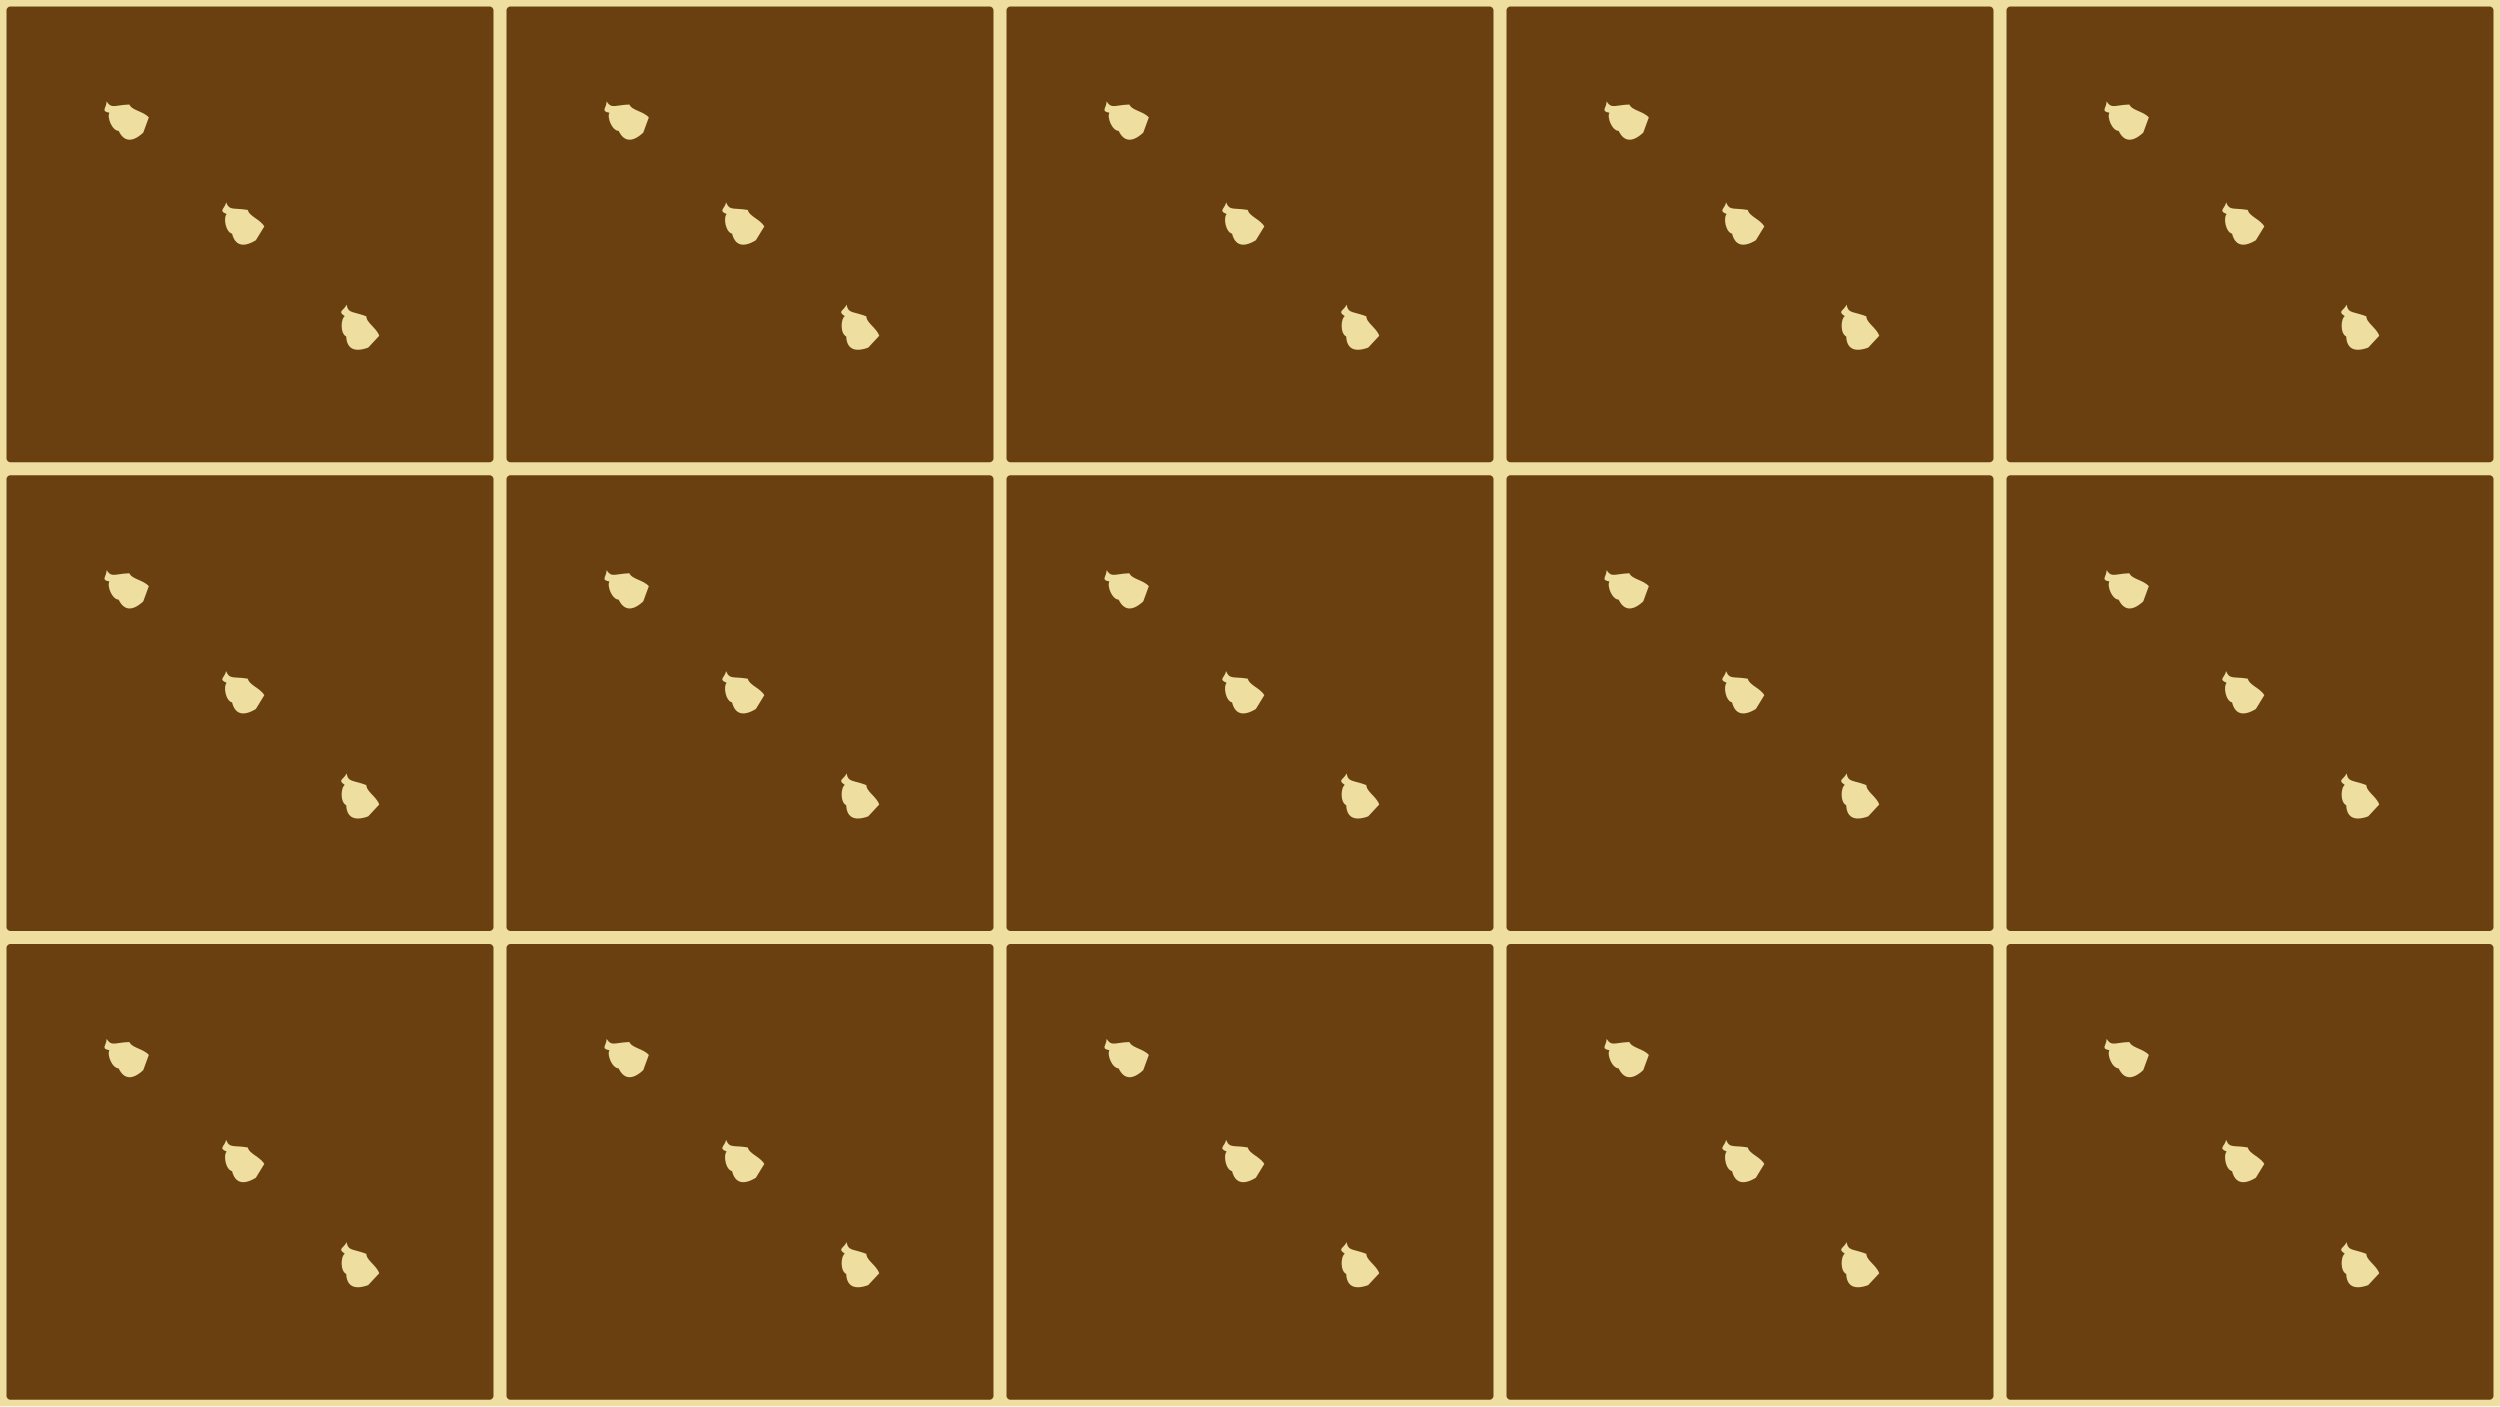
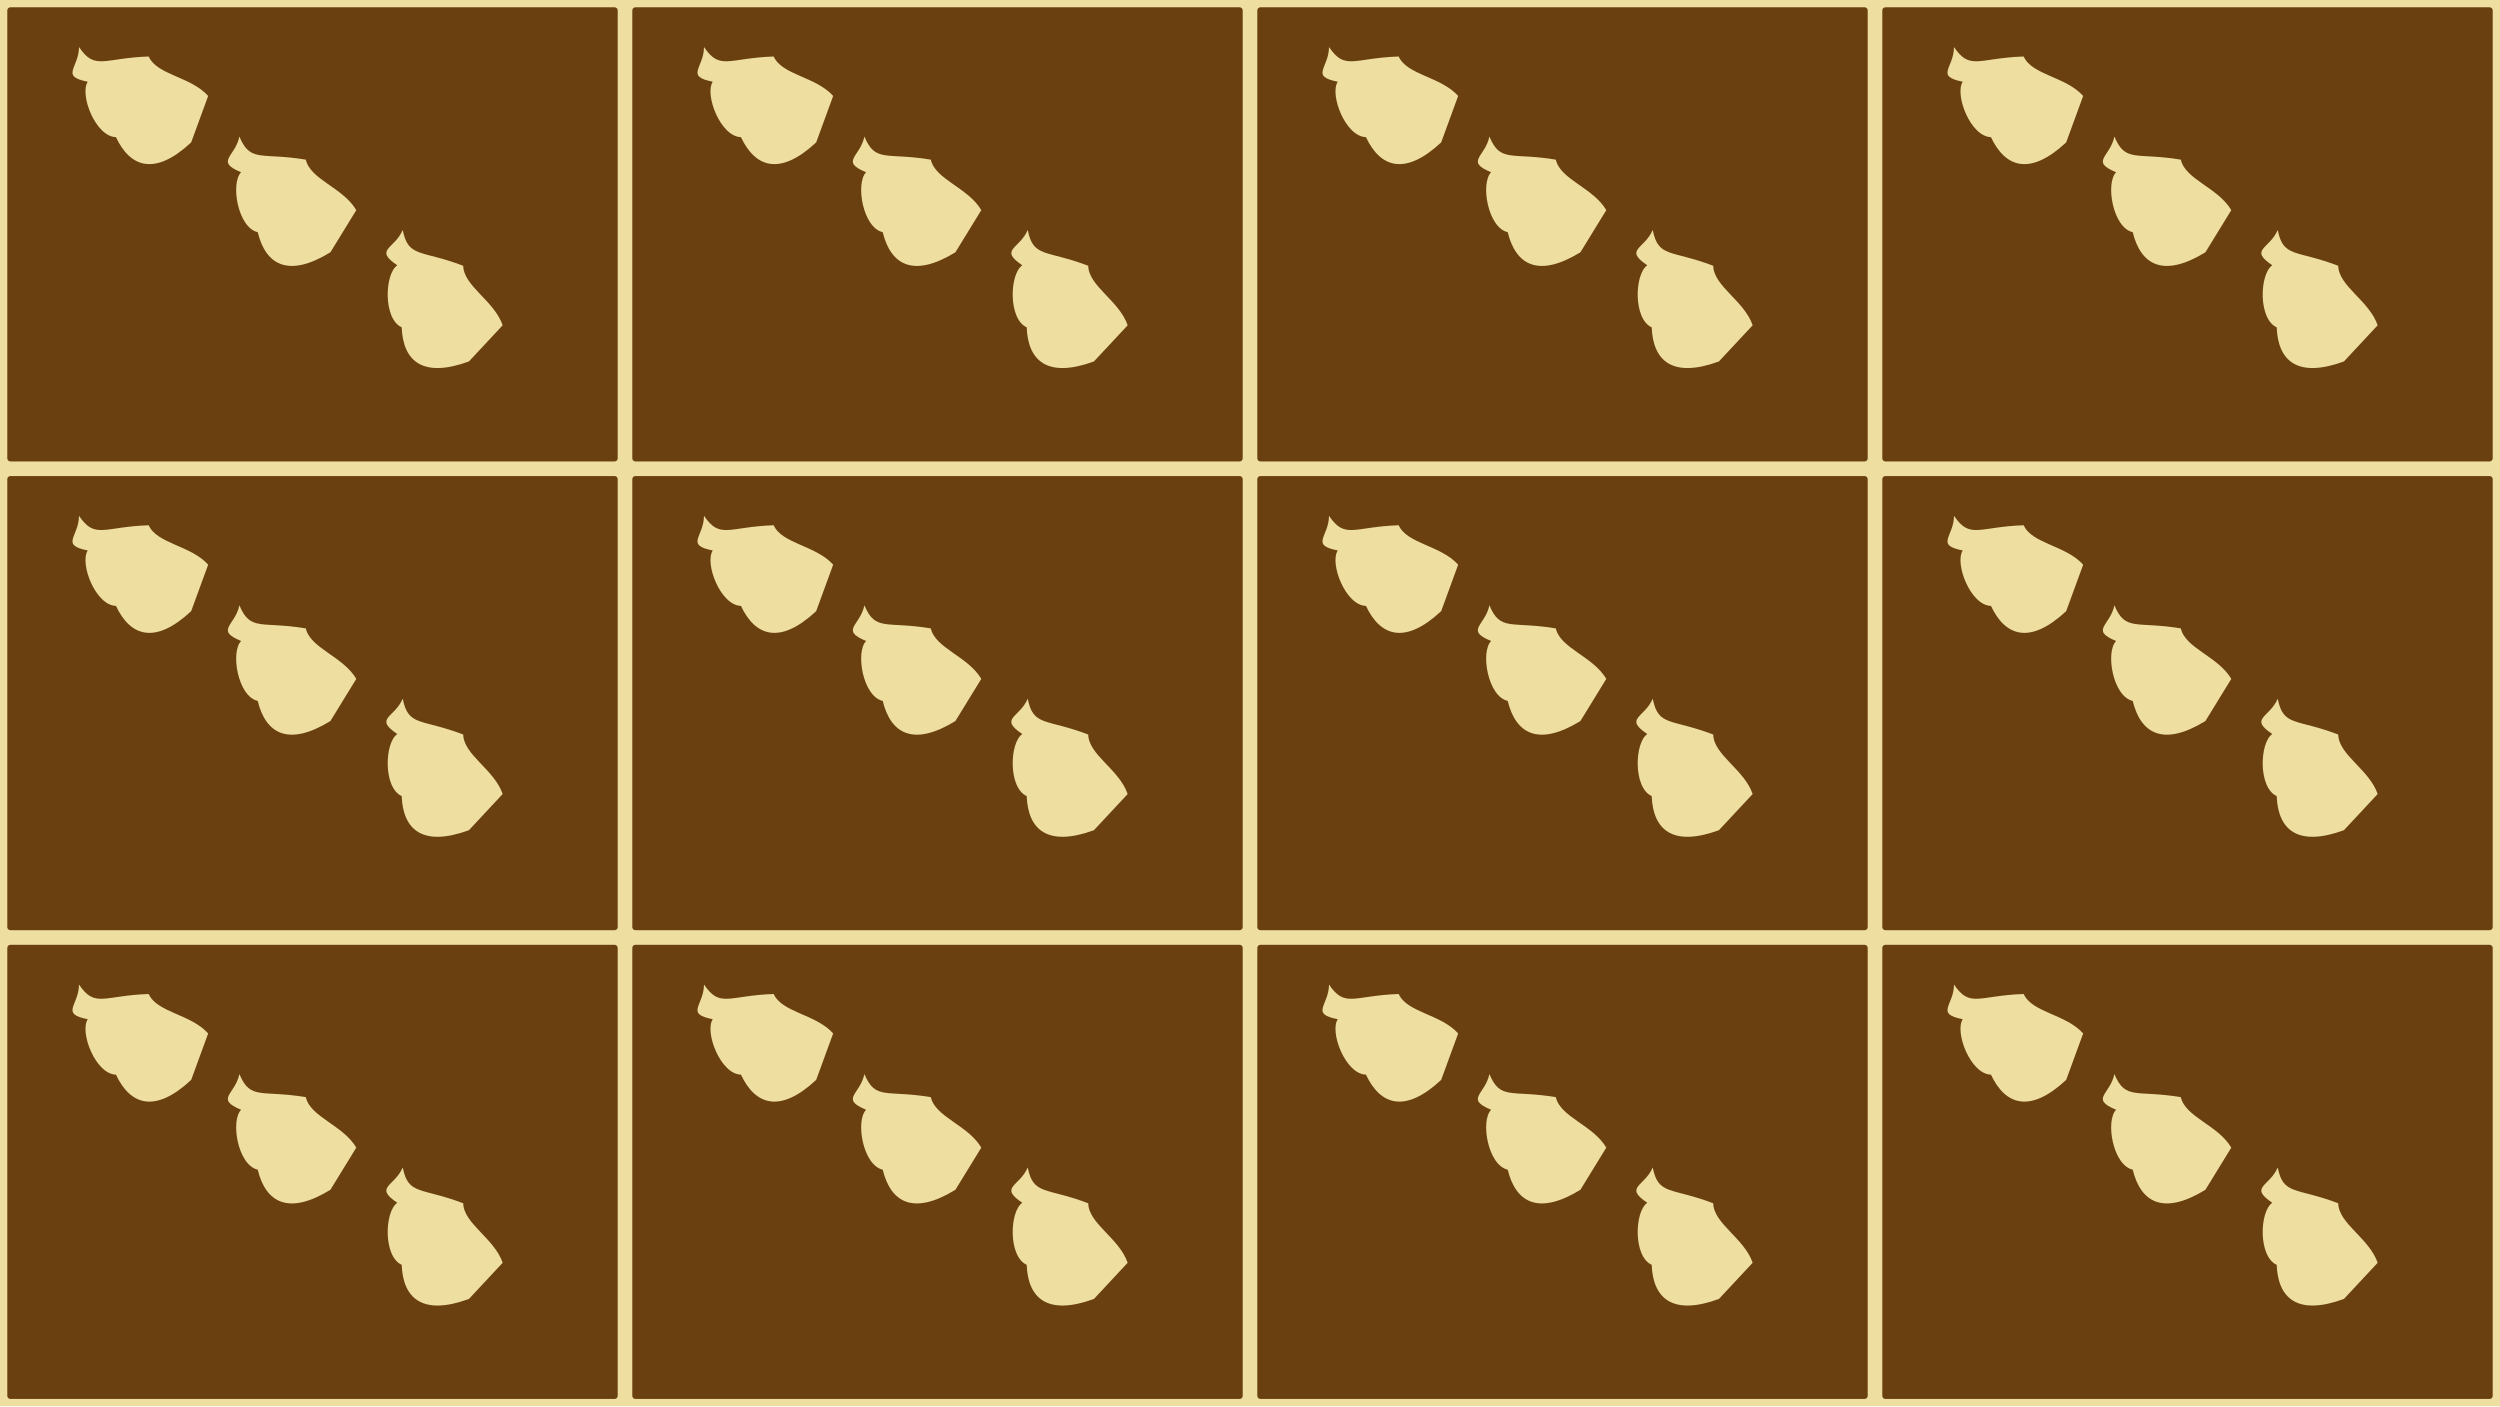
- <svg xmlns="http://www.w3.org/2000/svg" width="1920" height="1080" viewBox="0 0 1920 1080">
-   <rect width="1920" height="1080" fill="#eedea0" />
-   <rect x="5.0" y="5.0" width="374.0" height="350.0" rx="3" fill="#6a4010" />
+ <svg xmlns="http://www.w3.org/2000/svg" width="2400" height="1350" viewBox="0 0 2400 1350">
+   <rect width="2400" height="1350" fill="#eedea0" />
+   <rect x="7.0" y="7.0" width="586.0" height="436.0" rx="3" fill="#6a4010" />
  <clipPath id="cl0">
-     <rect x="5.0" y="5.0" width="374.0" height="350.0" rx="3" />
+     <rect x="7.0" y="7.0" width="586.0" height="436.0" rx="3" />
  </clipPath>
  <g clip-path="url(#cl0)">
-     <path d="M110.03,101.85 C100.95,110.32 94.74,108.18 91.14,100.52 C86.01,100.42 81.95,89.82 84.07,86.61 C77.01,85.23 81.85,83.16 81.87,77.91 C85.89,83.87 88.02,80.66 99.36,80.28 C101.46,84.96 109.91,85.29 114.30,90.18 110.03,101.85 Z" fill="#eedea0" />
-     <path d="M196.50,184.50 C185.91,190.99 180.25,187.66 178.25,179.45 C173.24,178.32 171.36,167.13 174.08,164.41 C167.44,161.65 172.59,160.59 173.65,155.44 C176.41,162.08 179.13,159.36 190.32,161.24 C191.45,166.25 199.66,168.25 202.99,173.91 196.50,184.50 Z" fill="#eedea0" />
-     <path d="M282.78,266.97 C271.11,271.23 266.23,266.84 265.90,258.39 C261.21,256.30 261.60,244.95 264.80,242.82 C258.84,238.80 264.10,238.78 266.16,233.95 C267.55,241.00 270.75,238.88 281.35,242.95 C281.46,248.08 289.11,251.67 291.25,257.88 282.78,266.97 Z" fill="#eedea0" />
+     <path d="M183.53,136.70 C148.80,169.09 125.06,160.91 111.31,131.65 C91.70,131.24 76.14,90.70 84.26,78.45 C57.28,73.16 75.77,65.26 75.84,45.16 C91.22,67.95 99.34,55.70 142.74,54.24 C150.75,72.15 183.06,73.41 199.84,92.10 183.53,136.70 Z" fill="#eedea0" />
+     <path d="M317.19,242.19 C276.72,267.04 255.07,254.30 247.41,222.89 C228.27,218.59 221.08,175.77 231.48,165.38 C206.08,154.83 225.77,150.77 229.83,131.08 C240.38,156.48 250.77,146.08 293.59,153.27 C297.89,172.41 329.30,180.07 342.04,201.72 317.19,242.19 Z" fill="#eedea0" />
+     <path d="M450.17,347.00 C405.56,363.31 386.88,346.52 385.62,314.22 C367.71,306.20 369.17,262.81 381.42,254.69 C358.63,239.31 378.73,239.24 386.63,220.75 C391.92,247.73 404.17,239.61 444.70,255.16 C445.11,274.78 474.38,288.52 482.56,312.26 450.17,347.00 Z" fill="#eedea0" />
  </g>
-   <rect x="389.0" y="5.0" width="374.0" height="350.0" rx="3" fill="#6a4010" />
+   <rect x="607.0" y="7.0" width="586.0" height="436.0" rx="3" fill="#6a4010" />
  <clipPath id="cl1">
-     <rect x="389.0" y="5.0" width="374.0" height="350.0" rx="3" />
+     <rect x="607.0" y="7.0" width="586.0" height="436.0" rx="3" />
  </clipPath>
  <g clip-path="url(#cl1)">
-     <path d="M494.03,101.85 C484.95,110.32 478.74,108.18 475.14,100.52 C470.01,100.42 465.95,89.82 468.07,86.61 C461.01,85.23 465.85,83.16 465.87,77.91 C469.89,83.87 472.02,80.66 483.36,80.28 C485.46,84.96 493.91,85.29 498.30,90.18 494.03,101.85 Z" fill="#eedea0" />
-     <path d="M580.50,184.50 C569.91,190.99 564.25,187.66 562.25,179.45 C557.24,178.32 555.36,167.13 558.08,164.41 C551.44,161.65 556.59,160.59 557.65,155.44 C560.41,162.08 563.13,159.36 574.32,161.24 C575.45,166.25 583.66,168.25 586.99,173.91 580.50,184.50 Z" fill="#eedea0" />
-     <path d="M666.78,266.97 C655.11,271.23 650.23,266.84 649.90,258.39 C645.21,256.30 645.60,244.95 648.80,242.82 C642.84,238.80 648.10,238.78 650.16,233.95 C651.55,241.00 654.75,238.88 665.35,242.95 C665.46,248.08 673.11,251.67 675.25,257.88 666.78,266.97 Z" fill="#eedea0" />
+     <path d="M783.53,136.70 C748.80,169.09 725.06,160.91 711.31,131.65 C691.70,131.24 676.14,90.70 684.26,78.45 C657.28,73.16 675.77,65.26 675.84,45.16 C691.22,67.95 699.34,55.70 742.74,54.24 C750.75,72.15 783.06,73.41 799.84,92.10 783.53,136.70 Z" fill="#eedea0" />
+     <path d="M917.19,242.19 C876.72,267.04 855.07,254.30 847.41,222.89 C828.27,218.59 821.08,175.77 831.48,165.38 C806.08,154.83 825.77,150.77 829.83,131.08 C840.38,156.48 850.77,146.08 893.59,153.27 C897.89,172.41 929.30,180.07 942.04,201.72 917.19,242.19 Z" fill="#eedea0" />
+     <path d="M1050.17,347.00 C1005.56,363.31 986.88,346.52 985.62,314.22 C967.71,306.20 969.17,262.81 981.42,254.69 C958.63,239.31 978.73,239.24 986.63,220.75 C991.92,247.73 1004.17,239.61 1044.70,255.16 C1045.11,274.78 1074.38,288.52 1082.56,312.26 1050.17,347.00 Z" fill="#eedea0" />
  </g>
-   <rect x="773.0" y="5.0" width="374.0" height="350.0" rx="3" fill="#6a4010" />
+   <rect x="1207.0" y="7.0" width="586.0" height="436.0" rx="3" fill="#6a4010" />
  <clipPath id="cl2">
-     <rect x="773.0" y="5.0" width="374.0" height="350.0" rx="3" />
+     <rect x="1207.0" y="7.0" width="586.0" height="436.0" rx="3" />
  </clipPath>
  <g clip-path="url(#cl2)">
-     <path d="M878.03,101.85 C868.95,110.32 862.74,108.18 859.14,100.52 C854.01,100.42 849.95,89.82 852.07,86.61 C845.01,85.23 849.85,83.16 849.87,77.91 C853.89,83.87 856.02,80.66 867.36,80.28 C869.46,84.96 877.91,85.29 882.30,90.18 878.03,101.85 Z" fill="#eedea0" />
-     <path d="M964.50,184.50 C953.91,190.99 948.25,187.66 946.25,179.45 C941.24,178.32 939.36,167.13 942.08,164.41 C935.44,161.65 940.59,160.59 941.65,155.44 C944.41,162.08 947.13,159.36 958.32,161.24 C959.45,166.25 967.66,168.25 970.99,173.91 964.50,184.50 Z" fill="#eedea0" />
-     <path d="M1050.78,266.97 C1039.11,271.23 1034.23,266.84 1033.90,258.39 C1029.21,256.30 1029.60,244.95 1032.80,242.82 C1026.84,238.80 1032.10,238.78 1034.16,233.95 C1035.55,241.00 1038.75,238.88 1049.35,242.95 C1049.46,248.08 1057.11,251.67 1059.25,257.88 1050.78,266.97 Z" fill="#eedea0" />
+     <path d="M1383.53,136.70 C1348.80,169.09 1325.06,160.91 1311.31,131.65 C1291.70,131.24 1276.14,90.70 1284.26,78.45 C1257.28,73.16 1275.77,65.26 1275.84,45.16 C1291.22,67.95 1299.34,55.70 1342.74,54.24 C1350.75,72.15 1383.06,73.41 1399.84,92.10 1383.53,136.70 Z" fill="#eedea0" />
+     <path d="M1517.19,242.19 C1476.72,267.04 1455.07,254.30 1447.41,222.89 C1428.27,218.59 1421.08,175.77 1431.48,165.38 C1406.08,154.83 1425.77,150.77 1429.83,131.08 C1440.38,156.48 1450.77,146.08 1493.59,153.27 C1497.89,172.41 1529.30,180.07 1542.04,201.72 1517.19,242.19 Z" fill="#eedea0" />
+     <path d="M1650.17,347.00 C1605.56,363.31 1586.88,346.52 1585.62,314.22 C1567.71,306.20 1569.17,262.81 1581.42,254.69 C1558.63,239.31 1578.73,239.24 1586.63,220.75 C1591.92,247.73 1604.17,239.61 1644.70,255.16 C1645.11,274.78 1674.38,288.52 1682.56,312.26 1650.17,347.00 Z" fill="#eedea0" />
  </g>
-   <rect x="1157.0" y="5.0" width="374.0" height="350.0" rx="3" fill="#6a4010" />
+   <rect x="1807.0" y="7.0" width="586.0" height="436.0" rx="3" fill="#6a4010" />
  <clipPath id="cl3">
-     <rect x="1157.0" y="5.0" width="374.0" height="350.0" rx="3" />
+     <rect x="1807.0" y="7.0" width="586.0" height="436.0" rx="3" />
  </clipPath>
  <g clip-path="url(#cl3)">
-     <path d="M1262.03,101.85 C1252.95,110.32 1246.74,108.18 1243.14,100.52 C1238.01,100.42 1233.95,89.82 1236.07,86.61 C1229.01,85.23 1233.85,83.16 1233.87,77.91 C1237.89,83.87 1240.02,80.66 1251.36,80.28 C1253.46,84.96 1261.91,85.29 1266.30,90.18 1262.03,101.85 Z" fill="#eedea0" />
-     <path d="M1348.50,184.50 C1337.91,190.99 1332.25,187.66 1330.25,179.45 C1325.24,178.32 1323.36,167.13 1326.08,164.41 C1319.44,161.65 1324.59,160.59 1325.65,155.44 C1328.41,162.08 1331.13,159.36 1342.32,161.24 C1343.45,166.25 1351.66,168.25 1354.99,173.91 1348.50,184.50 Z" fill="#eedea0" />
-     <path d="M1434.78,266.97 C1423.11,271.23 1418.23,266.84 1417.90,258.39 C1413.21,256.30 1413.60,244.95 1416.80,242.82 C1410.84,238.80 1416.10,238.78 1418.16,233.95 C1419.55,241.00 1422.75,238.88 1433.35,242.95 C1433.46,248.08 1441.11,251.67 1443.25,257.88 1434.78,266.97 Z" fill="#eedea0" />
+     <path d="M1983.53,136.70 C1948.80,169.09 1925.06,160.91 1911.31,131.65 C1891.70,131.24 1876.14,90.70 1884.26,78.45 C1857.28,73.16 1875.77,65.26 1875.84,45.16 C1891.22,67.95 1899.34,55.70 1942.74,54.24 C1950.75,72.15 1983.06,73.41 1999.84,92.10 1983.53,136.70 Z" fill="#eedea0" />
+     <path d="M2117.19,242.19 C2076.72,267.04 2055.07,254.30 2047.41,222.89 C2028.27,218.59 2021.08,175.77 2031.48,165.38 C2006.08,154.83 2025.77,150.77 2029.83,131.08 C2040.38,156.48 2050.77,146.08 2093.59,153.27 C2097.89,172.41 2129.30,180.07 2142.04,201.72 2117.19,242.19 Z" fill="#eedea0" />
+     <path d="M2250.17,347.00 C2205.56,363.31 2186.88,346.52 2185.62,314.22 C2167.71,306.20 2169.17,262.81 2181.42,254.69 C2158.63,239.31 2178.73,239.24 2186.63,220.75 C2191.92,247.73 2204.17,239.61 2244.70,255.16 C2245.11,274.78 2274.38,288.52 2282.56,312.26 2250.17,347.00 Z" fill="#eedea0" />
  </g>
-   <rect x="1541.0" y="5.0" width="374.0" height="350.0" rx="3" fill="#6a4010" />
+   <rect x="7.0" y="457.0" width="586.0" height="436.0" rx="3" fill="#6a4010" />
  <clipPath id="cl4">
-     <rect x="1541.0" y="5.0" width="374.0" height="350.0" rx="3" />
+     <rect x="7.0" y="457.0" width="586.0" height="436.0" rx="3" />
  </clipPath>
  <g clip-path="url(#cl4)">
-     <path d="M1646.03,101.85 C1636.95,110.32 1630.74,108.18 1627.14,100.52 C1622.01,100.42 1617.95,89.82 1620.07,86.61 C1613.01,85.23 1617.85,83.16 1617.87,77.91 C1621.89,83.87 1624.02,80.66 1635.36,80.28 C1637.46,84.96 1645.91,85.29 1650.30,90.18 1646.03,101.85 Z" fill="#eedea0" />
-     <path d="M1732.50,184.50 C1721.91,190.99 1716.25,187.66 1714.25,179.45 C1709.24,178.32 1707.36,167.13 1710.08,164.41 C1703.44,161.65 1708.59,160.59 1709.65,155.44 C1712.41,162.08 1715.13,159.36 1726.32,161.24 C1727.45,166.25 1735.66,168.25 1738.99,173.91 1732.50,184.50 Z" fill="#eedea0" />
-     <path d="M1818.78,266.97 C1807.11,271.23 1802.23,266.84 1801.90,258.39 C1797.21,256.30 1797.60,244.95 1800.80,242.82 C1794.84,238.80 1800.10,238.78 1802.16,233.95 C1803.55,241.00 1806.75,238.88 1817.35,242.95 C1817.46,248.08 1825.11,251.67 1827.25,257.88 1818.78,266.97 Z" fill="#eedea0" />
+     <path d="M183.53,586.70 C148.80,619.09 125.06,610.91 111.31,581.65 C91.70,581.24 76.14,540.70 84.26,528.45 C57.28,523.16 75.77,515.26 75.84,495.16 C91.22,517.95 99.34,505.70 142.74,504.24 C150.75,522.15 183.06,523.41 199.84,542.10 183.53,586.70 Z" fill="#eedea0" />
+     <path d="M317.19,692.19 C276.72,717.04 255.07,704.30 247.41,672.89 C228.27,668.59 221.08,625.77 231.48,615.38 C206.08,604.83 225.77,600.77 229.83,581.08 C240.38,606.48 250.77,596.08 293.59,603.27 C297.89,622.41 329.30,630.07 342.04,651.72 317.19,692.19 Z" fill="#eedea0" />
+     <path d="M450.17,797.00 C405.56,813.31 386.88,796.52 385.62,764.22 C367.71,756.20 369.17,712.81 381.42,704.69 C358.63,689.31 378.73,689.24 386.63,670.75 C391.92,697.73 404.17,689.61 444.70,705.16 C445.11,724.78 474.38,738.52 482.56,762.26 450.17,797.00 Z" fill="#eedea0" />
  </g>
-   <rect x="5.0" y="365.0" width="374.0" height="350.0" rx="3" fill="#6a4010" />
+   <rect x="607.0" y="457.0" width="586.0" height="436.0" rx="3" fill="#6a4010" />
  <clipPath id="cl5">
-     <rect x="5.0" y="365.0" width="374.0" height="350.0" rx="3" />
+     <rect x="607.0" y="457.0" width="586.0" height="436.0" rx="3" />
  </clipPath>
  <g clip-path="url(#cl5)">
-     <path d="M110.03,461.85 C100.95,470.32 94.74,468.18 91.14,460.52 C86.01,460.42 81.95,449.82 84.07,446.61 C77.01,445.23 81.85,443.16 81.87,437.91 C85.89,443.87 88.02,440.66 99.36,440.28 C101.46,444.96 109.91,445.29 114.30,450.18 110.03,461.85 Z" fill="#eedea0" />
-     <path d="M196.50,544.50 C185.91,550.99 180.25,547.66 178.25,539.45 C173.24,538.32 171.36,527.13 174.08,524.41 C167.44,521.65 172.59,520.59 173.65,515.44 C176.41,522.08 179.13,519.36 190.32,521.24 C191.45,526.25 199.66,528.25 202.99,533.91 196.50,544.50 Z" fill="#eedea0" />
-     <path d="M282.78,626.97 C271.11,631.23 266.23,626.84 265.90,618.39 C261.21,616.30 261.60,604.95 264.80,602.82 C258.84,598.80 264.10,598.78 266.16,593.95 C267.55,601.00 270.75,598.88 281.35,602.95 C281.46,608.08 289.11,611.67 291.25,617.88 282.78,626.97 Z" fill="#eedea0" />
+     <path d="M783.53,586.70 C748.80,619.09 725.06,610.91 711.31,581.65 C691.70,581.24 676.14,540.70 684.26,528.45 C657.28,523.16 675.77,515.26 675.84,495.16 C691.22,517.95 699.34,505.70 742.74,504.24 C750.75,522.15 783.06,523.41 799.84,542.10 783.53,586.70 Z" fill="#eedea0" />
+     <path d="M917.19,692.19 C876.72,717.04 855.07,704.30 847.41,672.89 C828.27,668.59 821.08,625.77 831.48,615.38 C806.08,604.83 825.77,600.77 829.83,581.08 C840.38,606.48 850.77,596.08 893.59,603.27 C897.89,622.41 929.30,630.07 942.04,651.72 917.19,692.19 Z" fill="#eedea0" />
+     <path d="M1050.17,797.00 C1005.56,813.31 986.88,796.52 985.62,764.22 C967.71,756.20 969.17,712.81 981.42,704.69 C958.63,689.31 978.73,689.24 986.63,670.75 C991.92,697.73 1004.17,689.61 1044.70,705.16 C1045.11,724.78 1074.38,738.52 1082.56,762.26 1050.17,797.00 Z" fill="#eedea0" />
  </g>
-   <rect x="389.0" y="365.0" width="374.0" height="350.0" rx="3" fill="#6a4010" />
+   <rect x="1207.0" y="457.0" width="586.0" height="436.0" rx="3" fill="#6a4010" />
  <clipPath id="cl6">
-     <rect x="389.0" y="365.0" width="374.0" height="350.0" rx="3" />
+     <rect x="1207.0" y="457.0" width="586.0" height="436.0" rx="3" />
  </clipPath>
  <g clip-path="url(#cl6)">
-     <path d="M494.03,461.85 C484.95,470.32 478.74,468.18 475.14,460.52 C470.01,460.42 465.95,449.82 468.07,446.61 C461.01,445.23 465.85,443.16 465.87,437.91 C469.89,443.87 472.02,440.66 483.36,440.28 C485.46,444.96 493.91,445.29 498.30,450.18 494.03,461.85 Z" fill="#eedea0" />
-     <path d="M580.50,544.50 C569.91,550.99 564.25,547.66 562.25,539.45 C557.24,538.32 555.36,527.13 558.08,524.41 C551.44,521.65 556.59,520.59 557.65,515.44 C560.41,522.08 563.13,519.36 574.32,521.24 C575.45,526.25 583.66,528.25 586.99,533.91 580.50,544.50 Z" fill="#eedea0" />
-     <path d="M666.78,626.97 C655.11,631.23 650.23,626.84 649.90,618.39 C645.21,616.30 645.60,604.95 648.80,602.82 C642.84,598.80 648.10,598.78 650.16,593.95 C651.55,601.00 654.75,598.88 665.35,602.95 C665.46,608.08 673.11,611.67 675.25,617.88 666.78,626.97 Z" fill="#eedea0" />
+     <path d="M1383.53,586.70 C1348.80,619.09 1325.06,610.91 1311.31,581.65 C1291.70,581.24 1276.14,540.70 1284.26,528.45 C1257.28,523.16 1275.77,515.26 1275.84,495.16 C1291.22,517.95 1299.34,505.70 1342.74,504.24 C1350.75,522.15 1383.06,523.41 1399.84,542.10 1383.53,586.70 Z" fill="#eedea0" />
+     <path d="M1517.19,692.19 C1476.72,717.04 1455.07,704.30 1447.41,672.89 C1428.27,668.59 1421.08,625.77 1431.48,615.38 C1406.08,604.83 1425.77,600.77 1429.83,581.08 C1440.38,606.48 1450.77,596.08 1493.59,603.27 C1497.89,622.41 1529.30,630.07 1542.04,651.72 1517.19,692.19 Z" fill="#eedea0" />
+     <path d="M1650.17,797.00 C1605.56,813.31 1586.88,796.52 1585.62,764.22 C1567.71,756.20 1569.17,712.81 1581.42,704.69 C1558.63,689.31 1578.73,689.24 1586.63,670.75 C1591.92,697.73 1604.17,689.61 1644.70,705.16 C1645.11,724.78 1674.38,738.52 1682.56,762.26 1650.17,797.00 Z" fill="#eedea0" />
  </g>
-   <rect x="773.0" y="365.0" width="374.0" height="350.0" rx="3" fill="#6a4010" />
+   <rect x="1807.0" y="457.0" width="586.0" height="436.0" rx="3" fill="#6a4010" />
  <clipPath id="cl7">
-     <rect x="773.0" y="365.0" width="374.0" height="350.0" rx="3" />
+     <rect x="1807.0" y="457.0" width="586.0" height="436.0" rx="3" />
  </clipPath>
  <g clip-path="url(#cl7)">
-     <path d="M878.03,461.85 C868.95,470.32 862.74,468.18 859.14,460.52 C854.01,460.42 849.95,449.82 852.07,446.61 C845.01,445.23 849.85,443.16 849.87,437.91 C853.89,443.87 856.02,440.66 867.36,440.28 C869.46,444.96 877.91,445.29 882.30,450.18 878.03,461.85 Z" fill="#eedea0" />
-     <path d="M964.50,544.50 C953.91,550.99 948.25,547.66 946.25,539.45 C941.24,538.32 939.36,527.13 942.08,524.41 C935.44,521.65 940.59,520.59 941.65,515.44 C944.41,522.08 947.13,519.36 958.32,521.24 C959.45,526.25 967.66,528.25 970.99,533.91 964.50,544.50 Z" fill="#eedea0" />
-     <path d="M1050.78,626.97 C1039.11,631.23 1034.23,626.84 1033.90,618.39 C1029.21,616.30 1029.60,604.95 1032.80,602.82 C1026.84,598.80 1032.10,598.78 1034.16,593.95 C1035.55,601.00 1038.75,598.88 1049.35,602.95 C1049.46,608.08 1057.11,611.67 1059.25,617.88 1050.78,626.97 Z" fill="#eedea0" />
+     <path d="M1983.53,586.70 C1948.80,619.09 1925.06,610.91 1911.31,581.65 C1891.70,581.24 1876.14,540.70 1884.26,528.45 C1857.28,523.16 1875.77,515.26 1875.84,495.16 C1891.22,517.95 1899.34,505.70 1942.74,504.24 C1950.75,522.15 1983.06,523.41 1999.84,542.10 1983.53,586.70 Z" fill="#eedea0" />
+     <path d="M2117.19,692.19 C2076.72,717.04 2055.07,704.30 2047.41,672.89 C2028.27,668.59 2021.08,625.77 2031.48,615.38 C2006.08,604.83 2025.77,600.77 2029.83,581.08 C2040.38,606.48 2050.77,596.08 2093.59,603.27 C2097.89,622.41 2129.30,630.07 2142.04,651.72 2117.19,692.19 Z" fill="#eedea0" />
+     <path d="M2250.17,797.00 C2205.56,813.31 2186.88,796.52 2185.62,764.22 C2167.71,756.20 2169.17,712.81 2181.42,704.69 C2158.63,689.31 2178.73,689.24 2186.63,670.75 C2191.92,697.73 2204.17,689.61 2244.70,705.16 C2245.11,724.78 2274.38,738.52 2282.56,762.26 2250.17,797.00 Z" fill="#eedea0" />
  </g>
-   <rect x="1157.0" y="365.0" width="374.0" height="350.0" rx="3" fill="#6a4010" />
+   <rect x="7.0" y="907.0" width="586.0" height="436.0" rx="3" fill="#6a4010" />
  <clipPath id="cl8">
-     <rect x="1157.0" y="365.0" width="374.0" height="350.0" rx="3" />
+     <rect x="7.0" y="907.0" width="586.0" height="436.0" rx="3" />
  </clipPath>
  <g clip-path="url(#cl8)">
-     <path d="M1262.03,461.85 C1252.95,470.32 1246.74,468.18 1243.14,460.52 C1238.01,460.42 1233.95,449.82 1236.07,446.61 C1229.01,445.23 1233.85,443.16 1233.87,437.91 C1237.89,443.87 1240.02,440.66 1251.36,440.28 C1253.46,444.96 1261.91,445.29 1266.30,450.18 1262.03,461.85 Z" fill="#eedea0" />
-     <path d="M1348.50,544.50 C1337.91,550.99 1332.25,547.66 1330.25,539.45 C1325.24,538.32 1323.36,527.13 1326.08,524.41 C1319.44,521.65 1324.59,520.59 1325.65,515.44 C1328.41,522.08 1331.13,519.36 1342.32,521.24 C1343.45,526.25 1351.66,528.25 1354.99,533.91 1348.50,544.50 Z" fill="#eedea0" />
-     <path d="M1434.78,626.97 C1423.11,631.23 1418.23,626.84 1417.90,618.39 C1413.21,616.30 1413.60,604.95 1416.80,602.82 C1410.84,598.80 1416.10,598.78 1418.16,593.95 C1419.55,601.00 1422.75,598.88 1433.35,602.95 C1433.46,608.08 1441.11,611.67 1443.25,617.88 1434.78,626.97 Z" fill="#eedea0" />
+     <path d="M183.53,1036.70 C148.80,1069.09 125.06,1060.91 111.31,1031.65 C91.70,1031.24 76.14,990.70 84.26,978.45 C57.28,973.16 75.77,965.26 75.84,945.16 C91.22,967.95 99.34,955.70 142.74,954.24 C150.75,972.15 183.06,973.41 199.84,992.10 183.53,1036.70 Z" fill="#eedea0" />
+     <path d="M317.19,1142.19 C276.72,1167.04 255.07,1154.30 247.41,1122.89 C228.27,1118.59 221.08,1075.77 231.48,1065.38 C206.08,1054.83 225.77,1050.77 229.83,1031.08 C240.38,1056.48 250.77,1046.08 293.59,1053.27 C297.89,1072.41 329.30,1080.07 342.04,1101.72 317.19,1142.19 Z" fill="#eedea0" />
+     <path d="M450.17,1247.00 C405.56,1263.31 386.88,1246.52 385.62,1214.22 C367.71,1206.20 369.17,1162.81 381.42,1154.69 C358.63,1139.31 378.73,1139.24 386.63,1120.75 C391.92,1147.73 404.17,1139.61 444.70,1155.16 C445.11,1174.78 474.38,1188.52 482.56,1212.26 450.17,1247.00 Z" fill="#eedea0" />
  </g>
-   <rect x="1541.0" y="365.0" width="374.0" height="350.0" rx="3" fill="#6a4010" />
+   <rect x="607.0" y="907.0" width="586.0" height="436.0" rx="3" fill="#6a4010" />
  <clipPath id="cl9">
-     <rect x="1541.0" y="365.0" width="374.0" height="350.0" rx="3" />
+     <rect x="607.0" y="907.0" width="586.0" height="436.0" rx="3" />
  </clipPath>
  <g clip-path="url(#cl9)">
-     <path d="M1646.03,461.85 C1636.95,470.32 1630.74,468.18 1627.14,460.52 C1622.01,460.42 1617.95,449.82 1620.07,446.61 C1613.01,445.23 1617.85,443.16 1617.87,437.91 C1621.89,443.87 1624.02,440.66 1635.36,440.28 C1637.46,444.96 1645.91,445.29 1650.30,450.18 1646.03,461.85 Z" fill="#eedea0" />
-     <path d="M1732.50,544.50 C1721.91,550.99 1716.25,547.66 1714.25,539.45 C1709.24,538.32 1707.36,527.13 1710.08,524.41 C1703.44,521.65 1708.59,520.59 1709.65,515.44 C1712.41,522.08 1715.13,519.36 1726.32,521.24 C1727.45,526.25 1735.66,528.25 1738.99,533.91 1732.50,544.50 Z" fill="#eedea0" />
-     <path d="M1818.78,626.97 C1807.11,631.23 1802.23,626.84 1801.90,618.39 C1797.21,616.30 1797.60,604.95 1800.80,602.82 C1794.84,598.80 1800.10,598.78 1802.16,593.95 C1803.55,601.00 1806.75,598.88 1817.35,602.95 C1817.46,608.08 1825.11,611.67 1827.25,617.88 1818.78,626.97 Z" fill="#eedea0" />
+     <path d="M783.53,1036.70 C748.80,1069.09 725.06,1060.91 711.31,1031.65 C691.70,1031.24 676.14,990.70 684.26,978.45 C657.28,973.16 675.77,965.26 675.84,945.16 C691.22,967.95 699.34,955.70 742.74,954.24 C750.75,972.15 783.06,973.41 799.84,992.10 783.53,1036.70 Z" fill="#eedea0" />
+     <path d="M917.19,1142.19 C876.72,1167.04 855.07,1154.30 847.41,1122.89 C828.27,1118.59 821.08,1075.77 831.48,1065.38 C806.08,1054.83 825.77,1050.77 829.83,1031.08 C840.38,1056.48 850.77,1046.08 893.59,1053.27 C897.89,1072.41 929.30,1080.07 942.04,1101.72 917.19,1142.19 Z" fill="#eedea0" />
+     <path d="M1050.17,1247.00 C1005.56,1263.31 986.88,1246.52 985.62,1214.22 C967.71,1206.20 969.17,1162.81 981.42,1154.69 C958.63,1139.31 978.73,1139.24 986.63,1120.75 C991.92,1147.73 1004.17,1139.61 1044.70,1155.16 C1045.11,1174.78 1074.38,1188.52 1082.56,1212.26 1050.17,1247.00 Z" fill="#eedea0" />
  </g>
-   <rect x="5.0" y="725.0" width="374.0" height="350.0" rx="3" fill="#6a4010" />
+   <rect x="1207.0" y="907.0" width="586.0" height="436.0" rx="3" fill="#6a4010" />
  <clipPath id="cl10">
-     <rect x="5.0" y="725.0" width="374.0" height="350.0" rx="3" />
+     <rect x="1207.0" y="907.0" width="586.0" height="436.0" rx="3" />
  </clipPath>
  <g clip-path="url(#cl10)">
-     <path d="M110.03,821.85 C100.95,830.32 94.74,828.18 91.14,820.52 C86.01,820.42 81.95,809.82 84.07,806.61 C77.01,805.23 81.85,803.16 81.87,797.91 C85.89,803.87 88.02,800.66 99.36,800.28 C101.46,804.96 109.91,805.29 114.30,810.18 110.03,821.85 Z" fill="#eedea0" />
-     <path d="M196.50,904.50 C185.91,910.99 180.25,907.66 178.25,899.45 C173.24,898.32 171.36,887.13 174.08,884.41 C167.44,881.65 172.59,880.59 173.65,875.44 C176.41,882.08 179.13,879.36 190.32,881.24 C191.45,886.25 199.66,888.25 202.99,893.91 196.50,904.50 Z" fill="#eedea0" />
-     <path d="M282.78,986.97 C271.11,991.23 266.23,986.84 265.90,978.39 C261.21,976.30 261.60,964.95 264.80,962.82 C258.84,958.80 264.10,958.78 266.16,953.95 C267.55,961.00 270.75,958.88 281.35,962.95 C281.46,968.08 289.11,971.67 291.25,977.88 282.78,986.97 Z" fill="#eedea0" />
+     <path d="M1383.53,1036.70 C1348.80,1069.09 1325.06,1060.91 1311.31,1031.65 C1291.70,1031.24 1276.14,990.70 1284.26,978.45 C1257.28,973.16 1275.77,965.26 1275.84,945.16 C1291.22,967.95 1299.34,955.70 1342.74,954.24 C1350.75,972.15 1383.06,973.41 1399.84,992.10 1383.53,1036.70 Z" fill="#eedea0" />
+     <path d="M1517.19,1142.19 C1476.72,1167.04 1455.07,1154.30 1447.41,1122.89 C1428.27,1118.59 1421.08,1075.77 1431.48,1065.38 C1406.08,1054.83 1425.77,1050.77 1429.83,1031.08 C1440.38,1056.48 1450.77,1046.08 1493.59,1053.27 C1497.89,1072.41 1529.30,1080.07 1542.04,1101.72 1517.19,1142.19 Z" fill="#eedea0" />
+     <path d="M1650.17,1247.00 C1605.56,1263.31 1586.88,1246.52 1585.62,1214.22 C1567.71,1206.20 1569.17,1162.81 1581.42,1154.69 C1558.63,1139.31 1578.73,1139.24 1586.63,1120.75 C1591.92,1147.73 1604.17,1139.61 1644.70,1155.16 C1645.11,1174.78 1674.38,1188.52 1682.56,1212.26 1650.17,1247.00 Z" fill="#eedea0" />
  </g>
-   <rect x="389.0" y="725.0" width="374.0" height="350.0" rx="3" fill="#6a4010" />
+   <rect x="1807.0" y="907.0" width="586.0" height="436.0" rx="3" fill="#6a4010" />
  <clipPath id="cl11">
-     <rect x="389.0" y="725.0" width="374.0" height="350.0" rx="3" />
+     <rect x="1807.0" y="907.0" width="586.0" height="436.0" rx="3" />
  </clipPath>
  <g clip-path="url(#cl11)">
-     <path d="M494.03,821.85 C484.95,830.32 478.74,828.18 475.14,820.52 C470.01,820.42 465.95,809.82 468.07,806.61 C461.01,805.23 465.85,803.16 465.87,797.91 C469.89,803.87 472.02,800.66 483.36,800.28 C485.46,804.96 493.91,805.29 498.30,810.18 494.03,821.85 Z" fill="#eedea0" />
-     <path d="M580.50,904.50 C569.91,910.99 564.25,907.66 562.25,899.45 C557.24,898.32 555.36,887.13 558.08,884.41 C551.44,881.65 556.59,880.59 557.65,875.44 C560.41,882.08 563.13,879.36 574.32,881.24 C575.45,886.25 583.66,888.25 586.99,893.91 580.50,904.50 Z" fill="#eedea0" />
-     <path d="M666.78,986.97 C655.11,991.23 650.23,986.84 649.90,978.39 C645.21,976.30 645.60,964.95 648.80,962.82 C642.84,958.80 648.10,958.78 650.16,953.95 C651.55,961.00 654.75,958.88 665.35,962.95 C665.46,968.08 673.11,971.67 675.25,977.88 666.78,986.97 Z" fill="#eedea0" />
-   </g>
-   <rect x="773.0" y="725.0" width="374.0" height="350.0" rx="3" fill="#6a4010" />
-   <clipPath id="cl12">
-     <rect x="773.0" y="725.0" width="374.0" height="350.0" rx="3" />
-   </clipPath>
-   <g clip-path="url(#cl12)">
-     <path d="M878.03,821.85 C868.95,830.32 862.74,828.18 859.14,820.52 C854.01,820.42 849.95,809.82 852.07,806.61 C845.01,805.23 849.85,803.16 849.87,797.91 C853.89,803.87 856.02,800.66 867.36,800.28 C869.46,804.96 877.91,805.29 882.30,810.18 878.03,821.85 Z" fill="#eedea0" />
-     <path d="M964.50,904.50 C953.91,910.99 948.25,907.66 946.25,899.45 C941.24,898.32 939.36,887.13 942.08,884.41 C935.44,881.65 940.59,880.59 941.65,875.44 C944.41,882.08 947.13,879.36 958.32,881.24 C959.45,886.25 967.66,888.25 970.99,893.91 964.50,904.50 Z" fill="#eedea0" />
-     <path d="M1050.78,986.97 C1039.11,991.23 1034.23,986.84 1033.90,978.39 C1029.21,976.30 1029.60,964.95 1032.80,962.82 C1026.84,958.80 1032.10,958.78 1034.16,953.95 C1035.55,961.00 1038.75,958.88 1049.35,962.95 C1049.46,968.08 1057.11,971.67 1059.25,977.88 1050.78,986.97 Z" fill="#eedea0" />
-   </g>
-   <rect x="1157.0" y="725.0" width="374.0" height="350.0" rx="3" fill="#6a4010" />
-   <clipPath id="cl13">
-     <rect x="1157.0" y="725.0" width="374.0" height="350.0" rx="3" />
-   </clipPath>
-   <g clip-path="url(#cl13)">
-     <path d="M1262.03,821.85 C1252.95,830.32 1246.74,828.18 1243.14,820.52 C1238.01,820.42 1233.95,809.82 1236.07,806.61 C1229.01,805.23 1233.85,803.16 1233.87,797.91 C1237.89,803.87 1240.02,800.66 1251.36,800.28 C1253.46,804.96 1261.91,805.29 1266.30,810.18 1262.03,821.85 Z" fill="#eedea0" />
-     <path d="M1348.50,904.50 C1337.91,910.99 1332.25,907.66 1330.25,899.45 C1325.24,898.32 1323.36,887.13 1326.08,884.41 C1319.44,881.65 1324.59,880.59 1325.65,875.44 C1328.41,882.08 1331.13,879.36 1342.32,881.24 C1343.45,886.25 1351.66,888.25 1354.99,893.91 1348.50,904.50 Z" fill="#eedea0" />
-     <path d="M1434.78,986.97 C1423.11,991.23 1418.23,986.84 1417.90,978.39 C1413.21,976.30 1413.60,964.95 1416.80,962.82 C1410.84,958.80 1416.10,958.78 1418.16,953.95 C1419.55,961.00 1422.75,958.88 1433.35,962.95 C1433.46,968.08 1441.11,971.67 1443.25,977.88 1434.78,986.97 Z" fill="#eedea0" />
-   </g>
-   <rect x="1541.0" y="725.0" width="374.0" height="350.0" rx="3" fill="#6a4010" />
-   <clipPath id="cl14">
-     <rect x="1541.0" y="725.0" width="374.0" height="350.0" rx="3" />
-   </clipPath>
-   <g clip-path="url(#cl14)">
-     <path d="M1646.03,821.85 C1636.95,830.32 1630.74,828.18 1627.14,820.52 C1622.01,820.42 1617.95,809.82 1620.07,806.61 C1613.01,805.23 1617.85,803.16 1617.87,797.91 C1621.89,803.87 1624.02,800.66 1635.36,800.28 C1637.46,804.96 1645.91,805.29 1650.30,810.18 1646.03,821.85 Z" fill="#eedea0" />
-     <path d="M1732.50,904.50 C1721.91,910.99 1716.25,907.66 1714.25,899.45 C1709.24,898.32 1707.36,887.13 1710.08,884.41 C1703.44,881.65 1708.59,880.59 1709.65,875.44 C1712.41,882.08 1715.13,879.36 1726.32,881.24 C1727.45,886.25 1735.66,888.25 1738.99,893.91 1732.50,904.50 Z" fill="#eedea0" />
-     <path d="M1818.78,986.97 C1807.11,991.23 1802.23,986.84 1801.90,978.39 C1797.21,976.30 1797.60,964.95 1800.80,962.82 C1794.84,958.80 1800.10,958.78 1802.16,953.95 C1803.55,961.00 1806.75,958.88 1817.35,962.95 C1817.46,968.08 1825.11,971.67 1827.25,977.88 1818.78,986.97 Z" fill="#eedea0" />
+     <path d="M1983.53,1036.70 C1948.80,1069.09 1925.06,1060.91 1911.31,1031.65 C1891.70,1031.24 1876.14,990.70 1884.26,978.45 C1857.28,973.16 1875.77,965.26 1875.84,945.16 C1891.22,967.95 1899.34,955.70 1942.74,954.24 C1950.75,972.15 1983.06,973.41 1999.84,992.10 1983.53,1036.70 Z" fill="#eedea0" />
+     <path d="M2117.19,1142.19 C2076.72,1167.04 2055.07,1154.30 2047.41,1122.89 C2028.27,1118.59 2021.08,1075.77 2031.48,1065.38 C2006.08,1054.83 2025.77,1050.77 2029.83,1031.08 C2040.38,1056.48 2050.77,1046.08 2093.59,1053.27 C2097.89,1072.41 2129.30,1080.07 2142.04,1101.72 2117.19,1142.19 Z" fill="#eedea0" />
+     <path d="M2250.17,1247.00 C2205.56,1263.31 2186.88,1246.52 2185.62,1214.22 C2167.71,1206.20 2169.17,1162.81 2181.42,1154.69 C2158.63,1139.31 2178.73,1139.24 2186.63,1120.75 C2191.92,1147.73 2204.17,1139.61 2244.70,1155.16 C2245.11,1174.78 2274.38,1188.52 2282.56,1212.26 2250.17,1247.00 Z" fill="#eedea0" />
  </g>
</svg>
